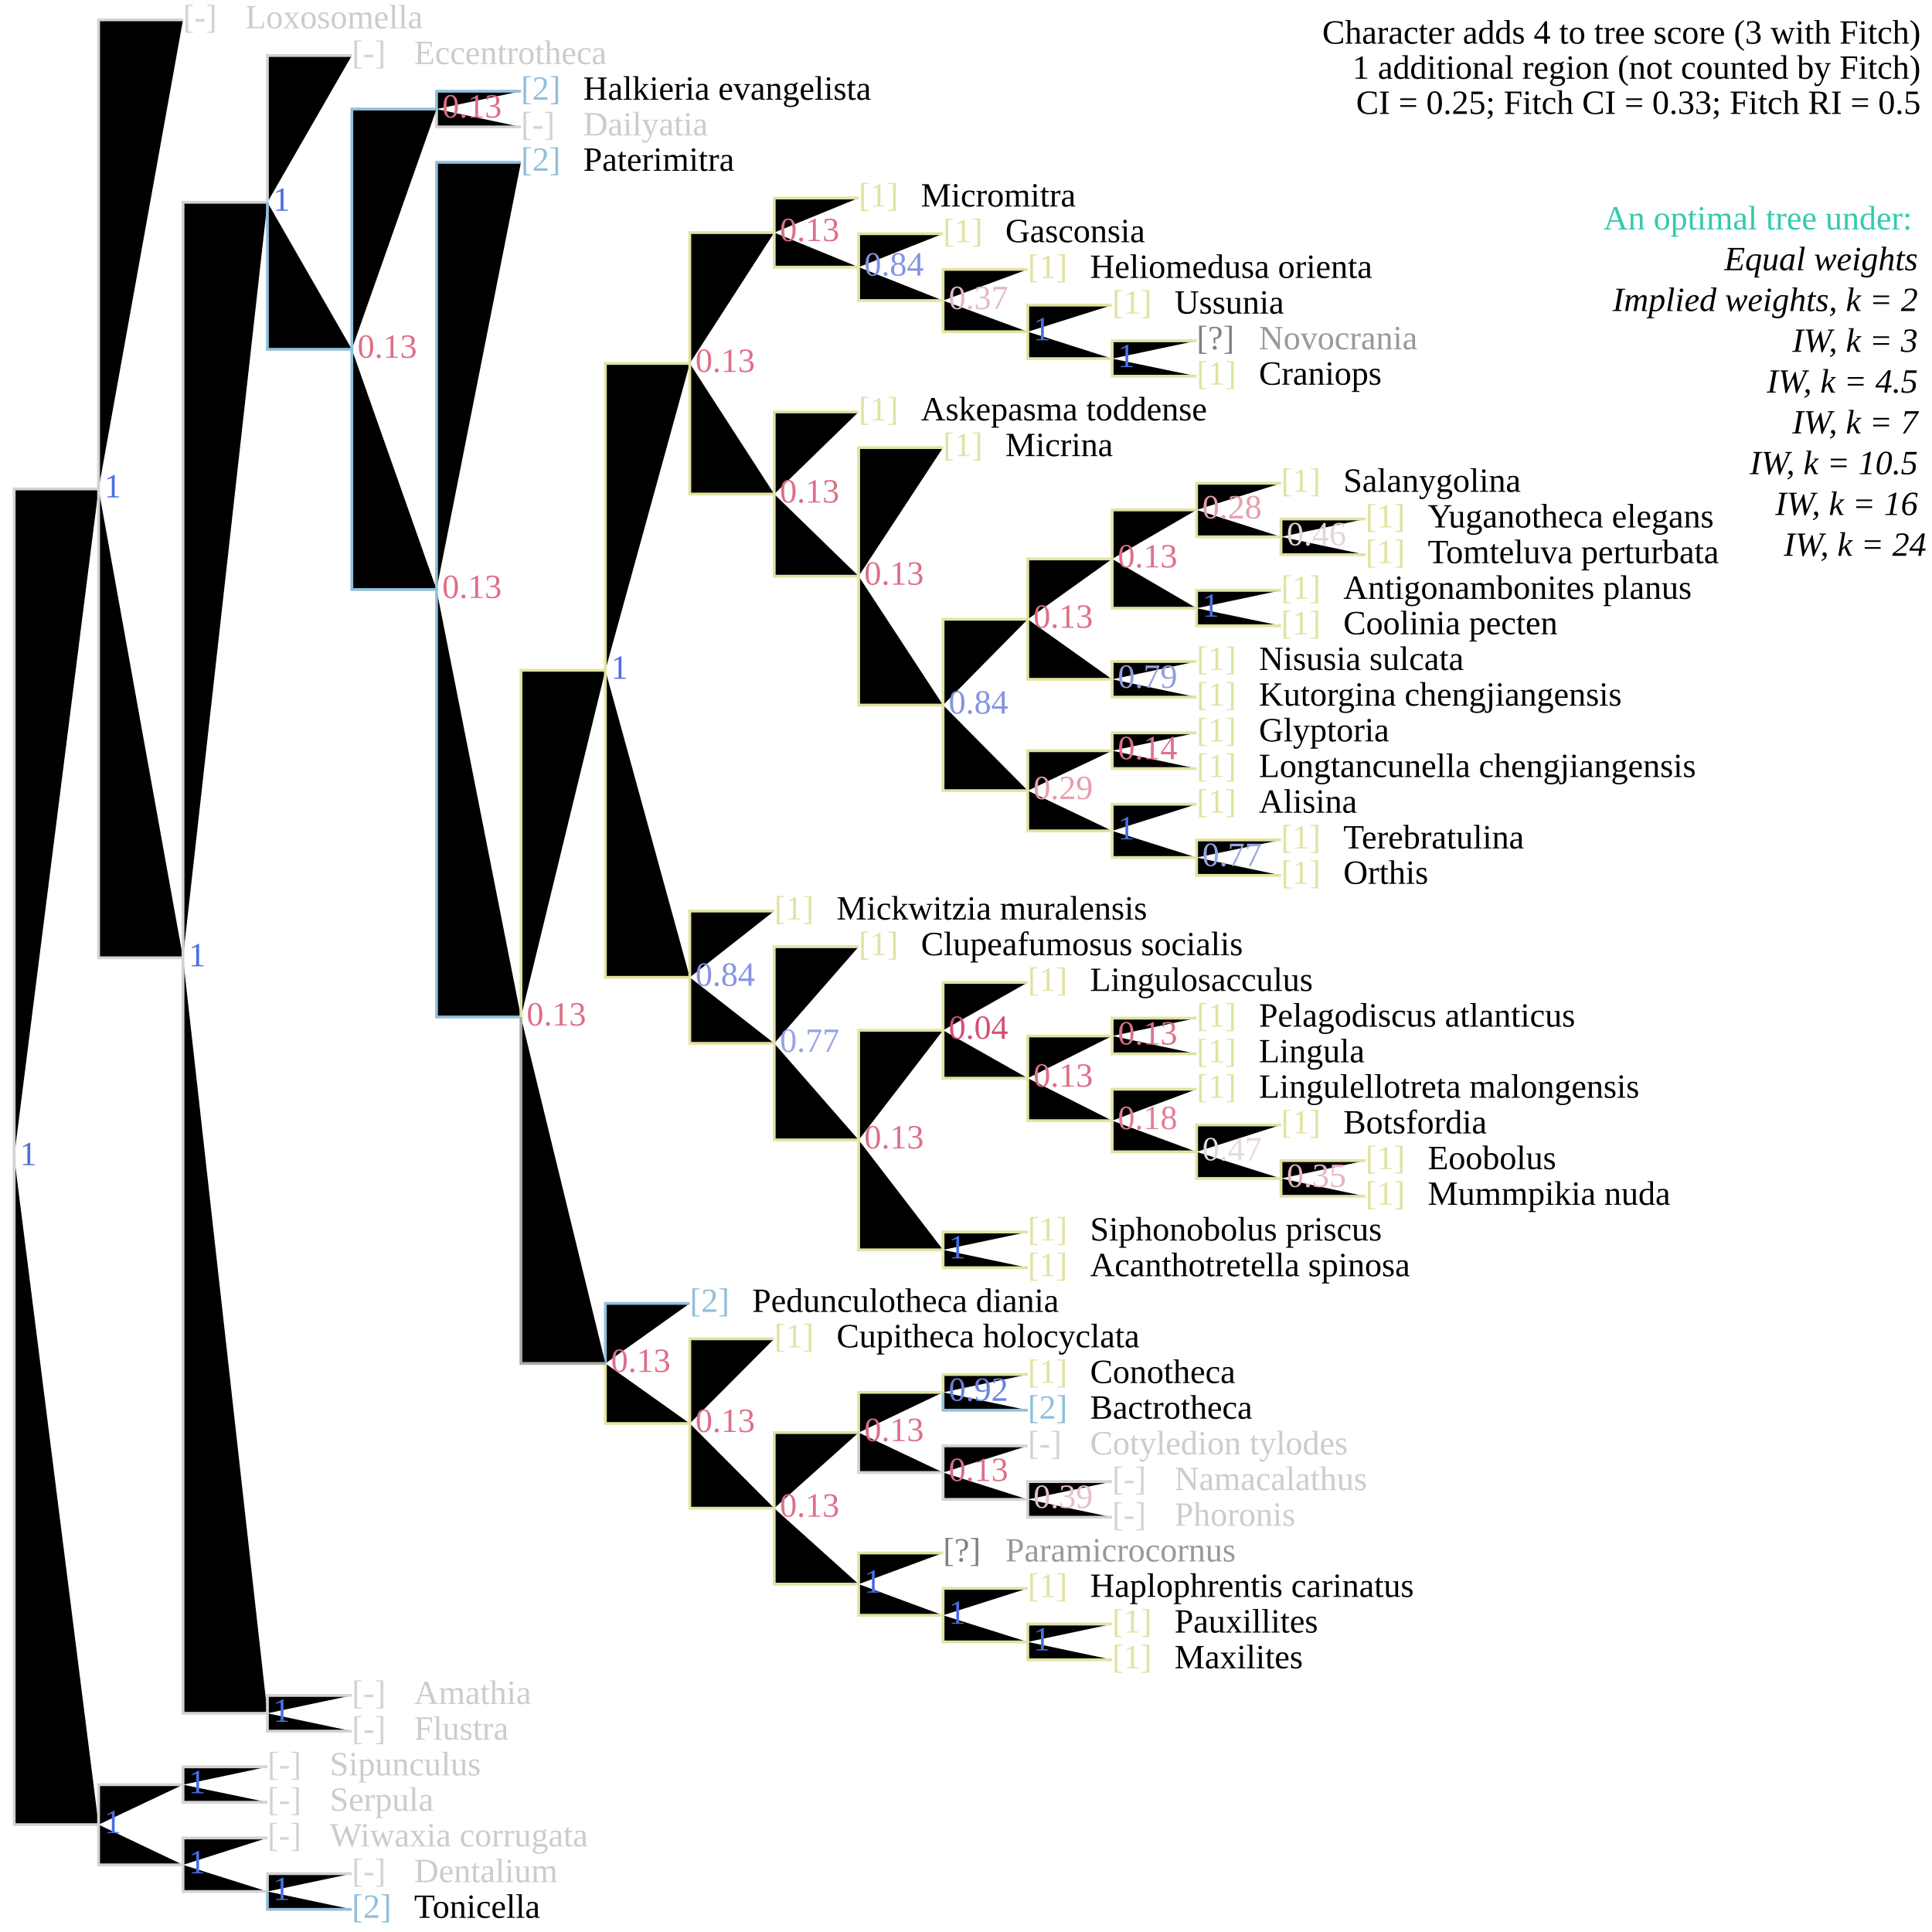
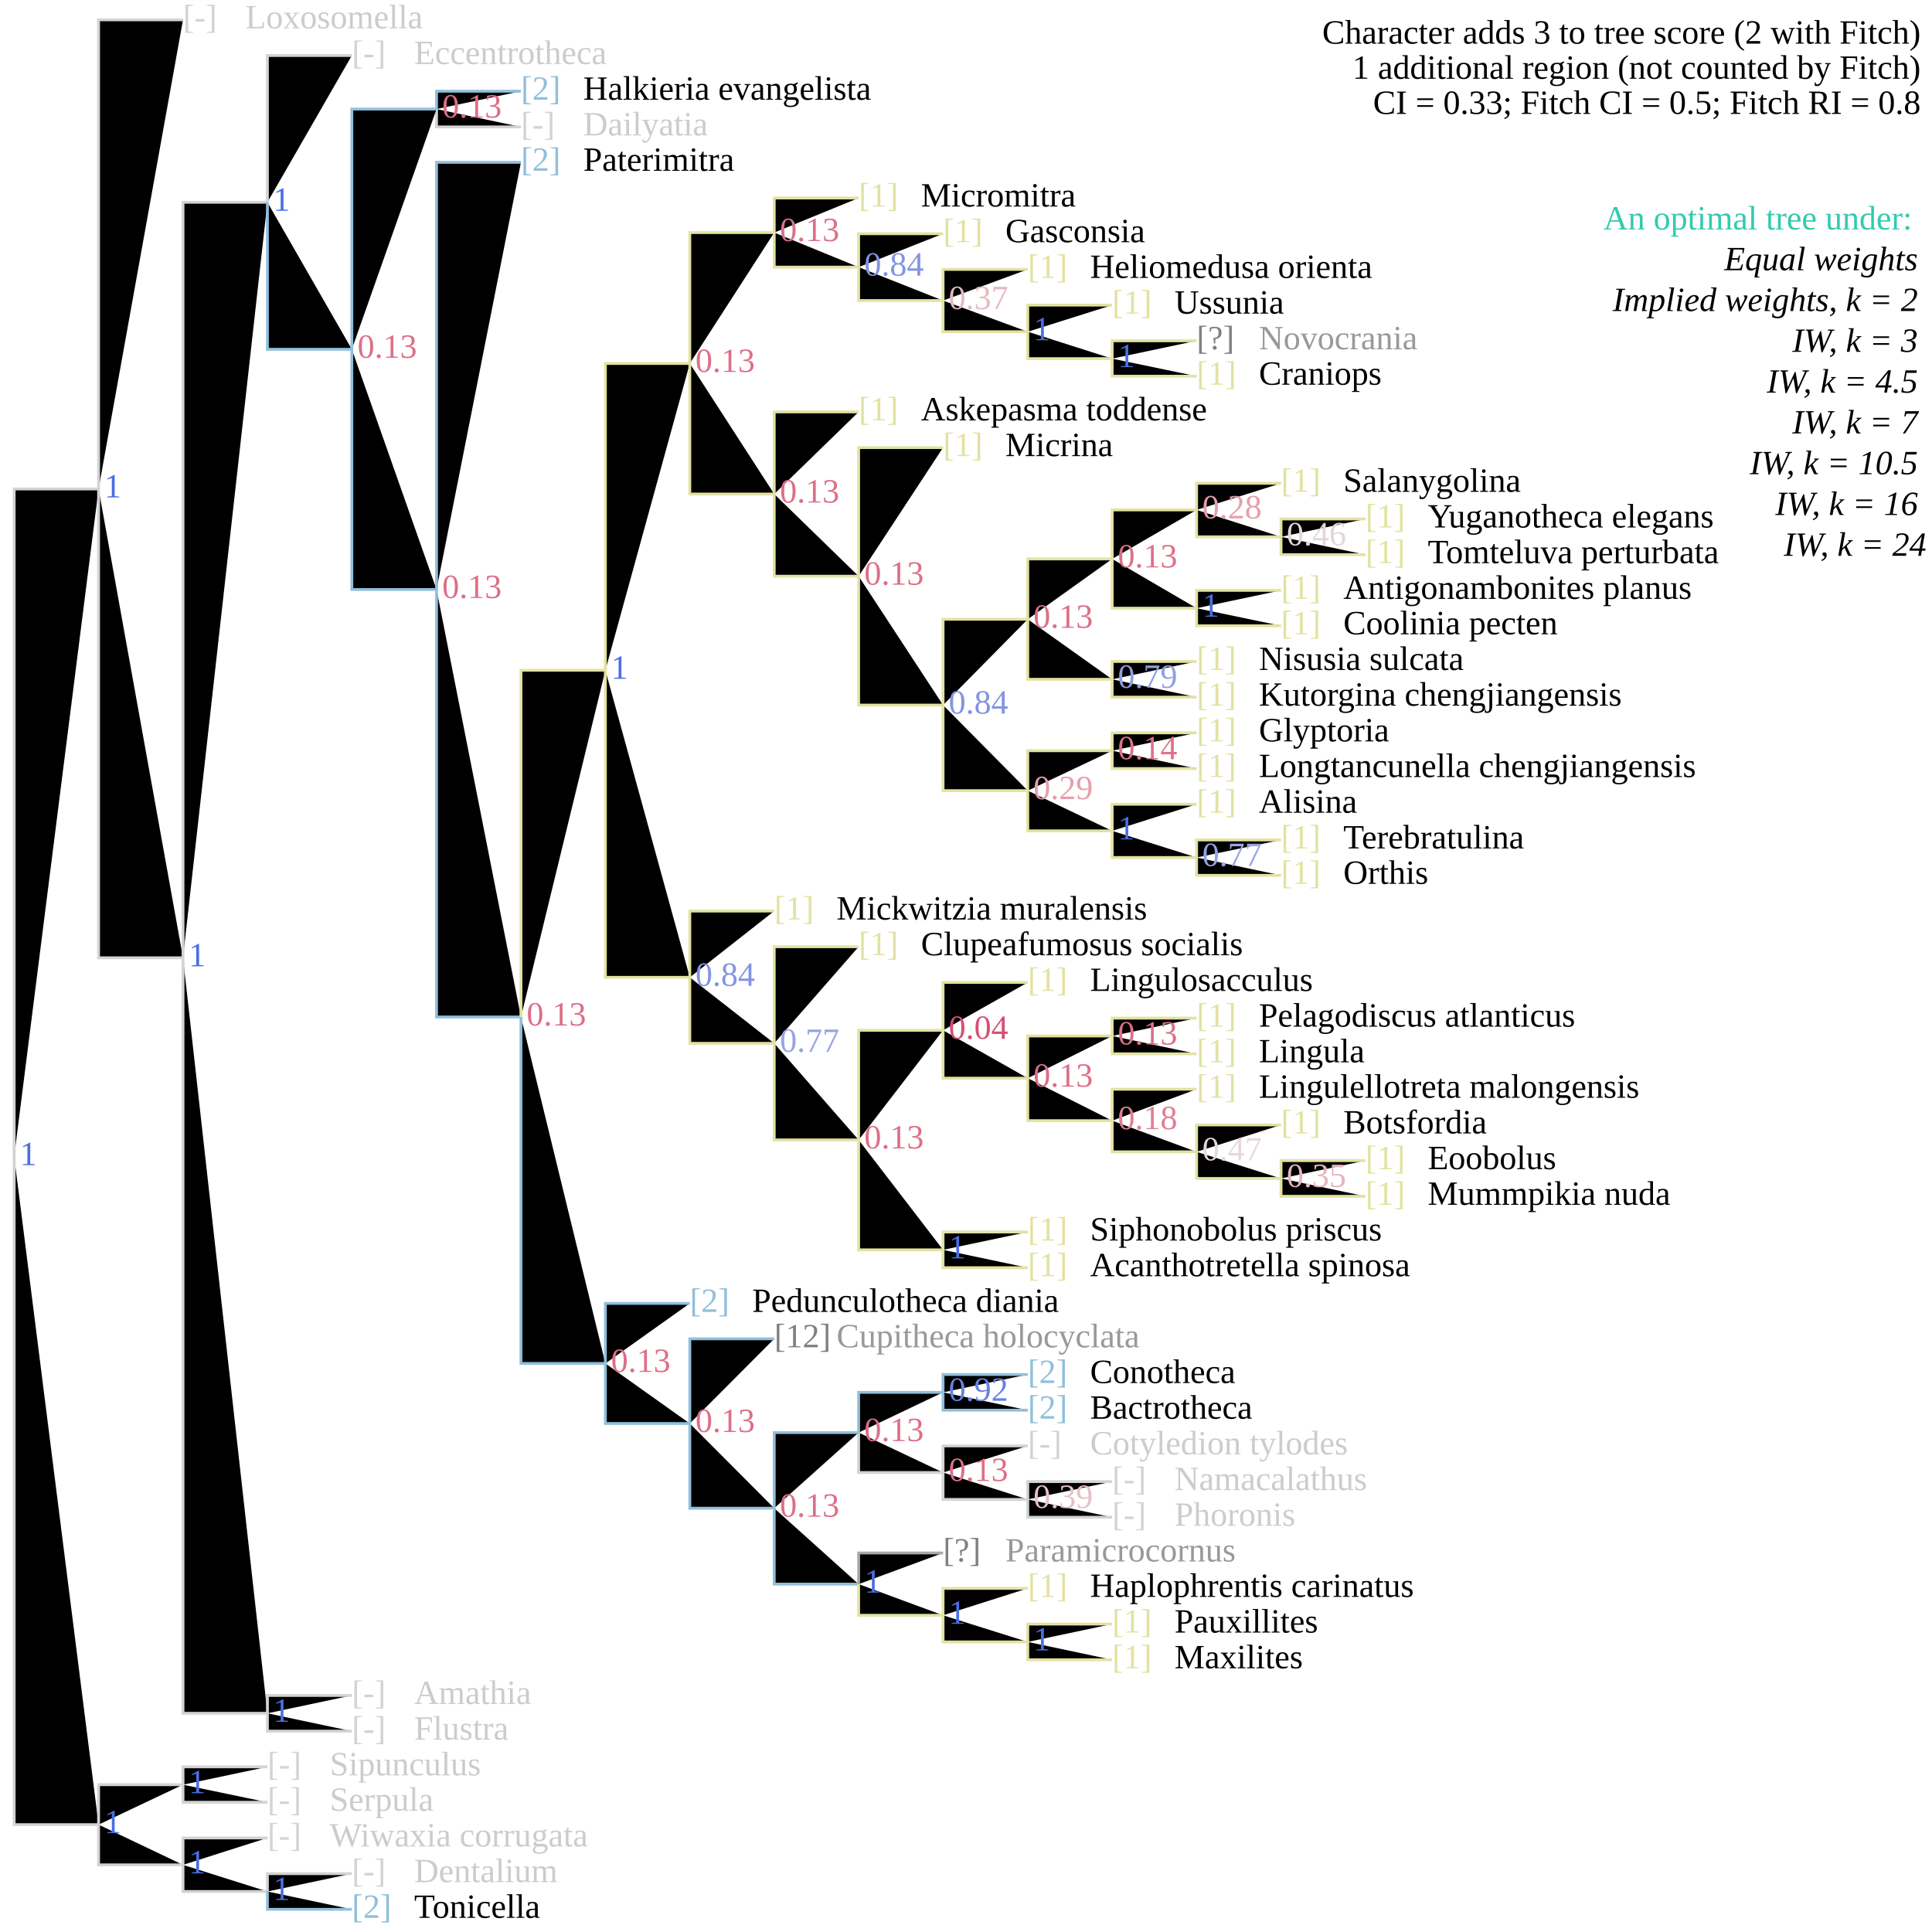
<svg xmlns="http://www.w3.org/2000/svg" version="1.1" width="682" height="682" class="tree" data-char="71">
-   <text x="678" y="15.4" text-anchor="end" class="stepsLabel">Character adds <tspan class="score">4</tspan> to tree score (<tspan class="score fitch">3</tspan> with Fitch)</text>
+   <text x="678" y="15.4" text-anchor="end" class="stepsLabel">Character adds <tspan class="score">3</tspan> to tree score (<tspan class="score fitch">2</tspan> with Fitch)</text>
  <text x="678" y="27.8" text-anchor="end" class="stepsLabel">
    <tspan class="score">1</tspan> additional region (not counted by Fitch)</text>
-   <text x="678" y="40.2" text-anchor="end" class="stepsLabel">CI = 0.25; Fitch CI = 0.33; Fitch RI = 0.5</text>
+   <text x="678" y="40.2" text-anchor="end" class="stepsLabel">CI = 0.33; Fitch CI = 0.5; Fitch RI = 0.8</text>
  <text x="678" y="65" text-anchor="end" class="stepsLabel">
    <tspan dy="16" fill="#34caaf">An optimal tree under:</tspan>
    <tspan x="680" style="font-style:italic" class="notThisAn" dy="1.2em">Equal weights</tspan>
    <tspan x="680" style="font-style:italic" class="thisAn" dy="1.2em">Implied weights, k = 2</tspan>
    <tspan x="680" style="font-style:italic" class="thisAn" dy="1.2em">IW, k = 3</tspan>
    <tspan x="680" style="font-style:italic" class="notThisAn" dy="1.2em">IW, k = 4.5</tspan>
    <tspan x="680" style="font-style:italic" class="notThisAn" dy="1.2em">IW, k = 7</tspan>
    <tspan x="680" style="font-style:italic" class="notThisAn" dy="1.2em">IW, k = 10.5</tspan>
    <tspan x="680" style="font-style:italic" class="notThisAn" dy="1.2em">IW, k = 16</tspan>
    <tspan x="680" style="font-style:italic" class="notThisAn" dy="1.2em">IW, k = 24</tspan>
  </text>
  <text x="124.2" y="664.4" fill="lightgrey" class="flag">[-]</text>
  <text x="146.2" y="664.4" fill="#ccc" class="taxonLabel">Dentalium</text>
  <text x="124.2" y="677" fill="#91bfdb" class="flag">[2]</text>
  <text x="146.2" y="677" fill="#000" class="taxonLabel">Tonicella</text>
  <text x="94.4" y="651.8" fill="lightgrey" class="flag">[-]</text>
  <text x="116.4" y="651.8" fill="#ccc" class="taxonLabel">Wiwaxia corrugata</text>
  <text x="94.4" y="626.7" fill="lightgrey" class="flag">[-]</text>
  <text x="116.4" y="626.7" fill="#ccc" class="taxonLabel">Sipunculus</text>
  <text x="94.4" y="639.2" fill="lightgrey" class="flag">[-]</text>
  <text x="116.4" y="639.2" fill="#ccc" class="taxonLabel">Serpula</text>
  <text x="124.2" y="601.5" fill="lightgrey" class="flag">[-]</text>
  <text x="146.2" y="601.5" fill="#ccc" class="taxonLabel">Amathia</text>
  <text x="124.2" y="614.1" fill="lightgrey" class="flag">[-]</text>
  <text x="146.2" y="614.1" fill="#ccc" class="taxonLabel">Flustra</text>
  <text x="392.6" y="576.3" fill="#e2e2a2" class="flag">[1]</text>
  <text x="414.6" y="576.3" fill="#000" class="taxonLabel">Pauxillites</text>
  <text x="392.6" y="588.9" fill="#e2e2a2" class="flag">[1]</text>
  <text x="414.6" y="588.9" fill="#000" class="taxonLabel">Maxilites</text>
  <text x="362.8" y="563.7" fill="#e2e2a2" class="flag">[1]</text>
  <text x="384.8" y="563.7" fill="#000" class="taxonLabel">Haplophrentis carinatus</text>
  <text x="332.9" y="551.2" fill="grey" class="flag">[?]</text>
  <text x="354.9" y="551.2" fill="#999" class="taxonLabel">Paramicrocornus</text>
  <text x="392.6" y="526" fill="lightgrey" class="flag">[-]</text>
  <text x="414.6" y="526" fill="#ccc" class="taxonLabel">Namacalathus</text>
  <text x="392.6" y="538.6" fill="lightgrey" class="flag">[-]</text>
  <text x="414.6" y="538.6" fill="#ccc" class="taxonLabel">Phoronis</text>
  <text x="362.8" y="513.4" fill="lightgrey" class="flag">[-]</text>
  <text x="384.8" y="513.4" fill="#ccc" class="taxonLabel">Cotyledion tylodes</text>
-   <text x="362.8" y="488.2" fill="#e2e2a2" class="flag">[1]</text>
+   <text x="362.8" y="488.2" fill="#91bfdb" class="flag">[2]</text>
  <text x="384.8" y="488.2" fill="#000" class="taxonLabel">Conotheca</text>
  <text x="362.8" y="500.8" fill="#91bfdb" class="flag">[2]</text>
  <text x="384.8" y="500.8" fill="#000" class="taxonLabel">Bactrotheca</text>
-   <text x="273.3" y="475.6" fill="#e2e2a2" class="flag">[1]</text>
-   <text x="295.3" y="475.6" fill="#000" class="taxonLabel">Cupitheca holocyclata</text>
+   <text x="273.3" y="475.6" fill="grey" class="flag">[12]</text>
+   <text x="295.3" y="475.6" fill="#999" class="taxonLabel">Cupitheca holocyclata</text>
  <text x="243.5" y="463.1" fill="#91bfdb" class="flag">[2]</text>
  <text x="265.5" y="463.1" fill="#000" class="taxonLabel">Pedunculotheca diania</text>
  <text x="362.8" y="437.9" fill="#e2e2a2" class="flag">[1]</text>
  <text x="384.8" y="437.9" fill="#000" class="taxonLabel">Siphonobolus priscus</text>
  <text x="362.8" y="450.5" fill="#e2e2a2" class="flag">[1]</text>
  <text x="384.8" y="450.5" fill="#000" class="taxonLabel">Acanthotretella spinosa</text>
  <text x="482" y="412.7" fill="#e2e2a2" class="flag">[1]</text>
  <text x="504" y="412.7" fill="#000" class="taxonLabel">Eoobolus</text>
  <text x="482" y="425.3" fill="#e2e2a2" class="flag">[1]</text>
  <text x="504" y="425.3" fill="#000" class="taxonLabel">Mummpikia nuda</text>
  <text x="452.2" y="400.1" fill="#e2e2a2" class="flag">[1]</text>
  <text x="474.2" y="400.1" fill="#000" class="taxonLabel">Botsfordia</text>
  <text x="422.4" y="387.5" fill="#e2e2a2" class="flag">[1]</text>
  <text x="444.4" y="387.5" fill="#000" class="taxonLabel">Lingulellotreta malongensis</text>
  <text x="422.4" y="362.4" fill="#e2e2a2" class="flag">[1]</text>
  <text x="444.4" y="362.4" fill="#000" class="taxonLabel">Pelagodiscus atlanticus</text>
  <text x="422.4" y="375" fill="#e2e2a2" class="flag">[1]</text>
  <text x="444.4" y="375" fill="#000" class="taxonLabel">Lingula</text>
  <text x="362.8" y="349.8" fill="#e2e2a2" class="flag">[1]</text>
  <text x="384.8" y="349.8" fill="#000" class="taxonLabel">Lingulosacculus</text>
  <text x="303.1" y="337.2" fill="#e2e2a2" class="flag">[1]</text>
  <text x="325.1" y="337.2" fill="#000" class="taxonLabel">Clupeafumosus socialis</text>
  <text x="273.3" y="324.6" fill="#e2e2a2" class="flag">[1]</text>
  <text x="295.3" y="324.6" fill="#000" class="taxonLabel">Mickwitzia muralensis</text>
  <text x="452.2" y="299.5" fill="#e2e2a2" class="flag">[1]</text>
  <text x="474.2" y="299.5" fill="#000" class="taxonLabel">Terebratulina</text>
  <text x="452.2" y="312" fill="#e2e2a2" class="flag">[1]</text>
  <text x="474.2" y="312" fill="#000" class="taxonLabel">Orthis</text>
  <text x="422.4" y="286.9" fill="#e2e2a2" class="flag">[1]</text>
  <text x="444.4" y="286.9" fill="#000" class="taxonLabel">Alisina</text>
  <text x="422.4" y="261.7" fill="#e2e2a2" class="flag">[1]</text>
  <text x="444.4" y="261.7" fill="#000" class="taxonLabel">Glyptoria</text>
  <text x="422.4" y="274.3" fill="#e2e2a2" class="flag">[1]</text>
  <text x="444.4" y="274.3" fill="#000" class="taxonLabel">Longtancunella chengjiangensis</text>
  <text x="422.4" y="236.5" fill="#e2e2a2" class="flag">[1]</text>
  <text x="444.4" y="236.5" fill="#000" class="taxonLabel">Nisusia sulcata</text>
  <text x="422.4" y="249.1" fill="#e2e2a2" class="flag">[1]</text>
  <text x="444.4" y="249.1" fill="#000" class="taxonLabel">Kutorgina chengjiangensis</text>
  <text x="452.2" y="211.4" fill="#e2e2a2" class="flag">[1]</text>
  <text x="474.2" y="211.4" fill="#000" class="taxonLabel">Antigonambonites planus</text>
  <text x="452.2" y="223.9" fill="#e2e2a2" class="flag">[1]</text>
  <text x="474.2" y="223.9" fill="#000" class="taxonLabel">Coolinia pecten</text>
  <text x="482" y="186.2" fill="#e2e2a2" class="flag">[1]</text>
  <text x="504" y="186.2" fill="#000" class="taxonLabel">Yuganotheca elegans</text>
  <text x="482" y="198.8" fill="#e2e2a2" class="flag">[1]</text>
  <text x="504" y="198.8" fill="#000" class="taxonLabel">Tomteluva perturbata</text>
  <text x="452.2" y="173.6" fill="#e2e2a2" class="flag">[1]</text>
  <text x="474.2" y="173.6" fill="#000" class="taxonLabel">Salanygolina</text>
  <text x="332.9" y="161" fill="#e2e2a2" class="flag">[1]</text>
  <text x="354.9" y="161" fill="#000" class="taxonLabel">Micrina</text>
  <text x="303.1" y="148.4" fill="#e2e2a2" class="flag">[1]</text>
  <text x="325.1" y="148.4" fill="#000" class="taxonLabel">Askepasma toddense</text>
  <text x="422.4" y="123.3" fill="grey" class="flag">[?]</text>
  <text x="444.4" y="123.3" fill="#999" class="taxonLabel">Novocrania</text>
  <text x="422.4" y="135.8" fill="#e2e2a2" class="flag">[1]</text>
  <text x="444.4" y="135.8" fill="#000" class="taxonLabel">Craniops</text>
  <text x="392.6" y="110.7" fill="#e2e2a2" class="flag">[1]</text>
  <text x="414.6" y="110.7" fill="#000" class="taxonLabel">Ussunia</text>
  <text x="362.8" y="98.1" fill="#e2e2a2" class="flag">[1]</text>
  <text x="384.8" y="98.1" fill="#000" class="taxonLabel">Heliomedusa orienta</text>
  <text x="332.9" y="85.5" fill="#e2e2a2" class="flag">[1]</text>
  <text x="354.9" y="85.5" fill="#000" class="taxonLabel">Gasconsia</text>
  <text x="303.1" y="72.9" fill="#e2e2a2" class="flag">[1]</text>
  <text x="325.1" y="72.9" fill="#000" class="taxonLabel">Micromitra</text>
  <text x="183.9" y="60.3" fill="#91bfdb" class="flag">[2]</text>
  <text x="205.9" y="60.3" fill="#000" class="taxonLabel">Paterimitra</text>
  <text x="183.9" y="35.2" fill="#91bfdb" class="flag">[2]</text>
  <text x="205.9" y="35.2" fill="#000" class="taxonLabel">Halkieria evangelista</text>
  <text x="183.9" y="47.8" fill="lightgrey" class="flag">[-]</text>
  <text x="205.9" y="47.8" fill="#ccc" class="taxonLabel">Dailyatia</text>
  <text x="124.2" y="22.6" fill="lightgrey" class="flag">[-]</text>
  <text x="146.2" y="22.6" fill="#ccc" class="taxonLabel">Eccentrotheca</text>
  <text x="64.6" y="10" fill="lightgrey" class="flag">[-]</text>
  <text x="86.6" y="10" fill="#ccc" class="taxonLabel">Loxosomella</text>
  <path d="M5,408.3V172.6H34.8M34.8,172.6V7H64.6M34.8,172.6V338.1H64.6M64.6,338.1V71.4H94.4M94.4,71.4V19.6H124.2M154.1,38.5V44.8H183.9M303.1,505.7V519.8H332.9M332.9,519.8V510.4H362.8M332.9,519.8V529.3H362.8M362.8,529.3V523H392.6M362.8,529.3V535.6H392.6M64.6,338.1V604.8H94.4M94.4,604.8V598.5H124.2M94.4,604.8V611.1H124.2M5,408.3V644.1H34.8M34.8,644.1V630H64.6M64.6,630V623.7H94.4M64.6,630V636.2H94.4M34.8,644.1V658.3H64.6M64.6,658.3V648.8H94.4M64.6,658.3V667.7H94.4M94.4,667.7V661.4H124.2" stroke="lightgrey" class="inapplicable" />
-   <path d="M94.4,71.4V123.3H124.2M124.2,123.3V38.5H154.1M154.1,38.5V32.2H183.9M124.2,123.3V208.1H154.1M154.1,208.1V57.3H183.9M154.1,208.1V359H183.9M213.7,481.3V460.1H243.5M332.9,491.5V497.8H362.8M94.4,667.7V674H124.2" stroke="#91bfdb" />
-   <path d="M183.9,359V236.6H213.7M213.7,236.6V128.3H243.5M243.5,128.3V82.1H273.3M273.3,82.1V69.9H303.1M273.3,82.1V94.3H303.1M303.1,94.3V82.5H332.9M303.1,94.3V106.1H332.9M332.9,106.1V95.1H362.8M332.9,106.1V117.1H362.8M362.8,117.1V107.7H392.6M362.8,117.1V126.6H392.6M392.6,126.6V120.3H422.4M392.6,126.6V132.8H422.4M243.5,128.3V174.4H273.3M273.3,174.4V145.4H303.1M273.3,174.4V203.4H303.1M303.1,203.4V158H332.9M303.1,203.4V248.9H332.9M332.9,248.9V218.6H362.8M362.8,218.6V197.3H392.6M392.6,197.3V180H422.4M422.4,180V170.6H452.2M422.4,180V189.5H452.2M452.2,189.5V183.2H482M452.2,189.5V195.8H482M392.6,197.3V214.7H422.4M422.4,214.7V208.4H452.2M422.4,214.7V220.9H452.2M362.8,218.6V239.8H392.6M392.6,239.8V233.5H422.4M392.6,239.8V246.1H422.4M332.9,248.9V279.1H362.8M362.8,279.1V265H392.6M392.6,265V258.7H422.4M392.6,265V271.3H422.4M362.8,279.1V293.3H392.6M392.6,293.3V283.9H422.4M392.6,293.3V302.7H422.4M422.4,302.7V296.5H452.2M422.4,302.7V309H452.2M213.7,236.6V345H243.5M243.5,345V321.6H273.3M243.5,345V368.3H273.3M273.3,368.3V334.2H303.1M273.3,368.3V402.4H303.1M303.1,402.4V363.7H332.9M332.9,363.7V346.8H362.8M332.9,363.7V380.6H362.8M362.8,380.6V365.7H392.6M392.6,365.7V359.4H422.4M392.6,365.7V372H422.4M362.8,380.6V395.6H392.6M392.6,395.6V384.5H422.4M392.6,395.6V406.6H422.4M422.4,406.6V397.1H452.2M422.4,406.6V416H452.2M452.2,416V409.7H482M452.2,416V422.3H482M303.1,402.4V441.2H332.9M332.9,441.2V434.9H362.8M332.9,441.2V447.5H362.8M213.7,481.3V502.5H243.5M243.5,502.5V472.6H273.3M243.5,502.5V532.4H273.3M273.3,532.4V505.7H303.1M303.1,505.7V491.5H332.9M332.9,491.5V485.2H362.8M273.3,532.4V559.2H303.1M303.1,559.2V548.2H332.9M303.1,559.2V570.2H332.9M332.9,570.2V560.7H362.8M332.9,570.2V579.6H362.8M362.8,579.6V573.3H392.6M362.8,579.6V585.9H392.6" stroke="#e2e2a2" />
-   <path d="M183.9,359V481.3H213.7" stroke="darkgrey" />
+   <path d="M94.4,71.4V123.3H124.2M124.2,123.3V38.5H154.1M154.1,38.5V32.2H183.9M124.2,123.3V208.1H154.1M154.1,208.1V57.3H183.9M154.1,208.1V359H183.9M183.9,359V481.3H213.7M213.7,481.3V460.1H243.5M213.7,481.3V502.5H243.5M243.5,502.5V472.6H273.3M243.5,502.5V532.4H273.3M273.3,532.4V505.7H303.1M303.1,505.7V491.5H332.9M332.9,491.5V485.2H362.8M332.9,491.5V497.8H362.8M273.3,532.4V559.2H303.1M94.4,667.7V674H124.2" stroke="#91bfdb" />
+   <path d="M183.9,359V236.6H213.7M213.7,236.6V128.3H243.5M243.5,128.3V82.1H273.3M273.3,82.1V69.9H303.1M273.3,82.1V94.3H303.1M303.1,94.3V82.5H332.9M303.1,94.3V106.1H332.9M332.9,106.1V95.1H362.8M332.9,106.1V117.1H362.8M362.8,117.1V107.7H392.6M362.8,117.1V126.6H392.6M392.6,126.6V120.3H422.4M392.6,126.6V132.8H422.4M243.5,128.3V174.4H273.3M273.3,174.4V145.4H303.1M273.3,174.4V203.4H303.1M303.1,203.4V158H332.9M303.1,203.4V248.9H332.9M332.9,248.9V218.6H362.8M362.8,218.6V197.3H392.6M392.6,197.3V180H422.4M422.4,180V170.6H452.2M422.4,180V189.5H452.2M452.2,189.5V183.2H482M452.2,189.5V195.8H482M392.6,197.3V214.7H422.4M422.4,214.7V208.4H452.2M422.4,214.7V220.9H452.2M362.8,218.6V239.8H392.6M392.6,239.8V233.5H422.4M392.6,239.8V246.1H422.4M332.9,248.9V279.1H362.8M362.8,279.1V265H392.6M392.6,265V258.7H422.4M392.6,265V271.3H422.4M362.8,279.1V293.3H392.6M392.6,293.3V283.9H422.4M392.6,293.3V302.7H422.4M422.4,302.7V296.5H452.2M422.4,302.7V309H452.2M213.7,236.6V345H243.5M243.5,345V321.6H273.3M243.5,345V368.3H273.3M273.3,368.3V334.2H303.1M273.3,368.3V402.4H303.1M303.1,402.4V363.7H332.9M332.9,363.7V346.8H362.8M332.9,363.7V380.6H362.8M362.8,380.6V365.7H392.6M392.6,365.7V359.4H422.4M392.6,365.7V372H422.4M362.8,380.6V395.6H392.6M392.6,395.6V384.5H422.4M392.6,395.6V406.6H422.4M422.4,406.6V397.1H452.2M422.4,406.6V416H452.2M452.2,416V409.7H482M452.2,416V422.3H482M303.1,402.4V441.2H332.9M332.9,441.2V434.9H362.8M332.9,441.2V447.5H362.8M303.1,559.2V570.2H332.9M332.9,570.2V560.7H362.8M332.9,570.2V579.6H362.8M362.8,579.6V573.3H392.6M362.8,579.6V585.9H392.6" stroke="#e2e2a2" />
+   <path d="M303.1,559.2V548.2H332.9" stroke="darkgrey" />
  <text x="7" y="411.3" class="node" fill="#4A6FE3">1</text>
  <text x="36.8" y="175.6" class="node" fill="#4A6FE3">1</text>
  <text x="66.6" y="341.1" class="node" fill="#4A6FE3">1</text>
  <text x="96.4" y="74.4" class="node" fill="#4A6FE3">1</text>
  <text x="126.2" y="126.3" class="node" fill="#DD6F88">0.13</text>
  <text x="156.1" y="41.5" class="node" fill="#DD6F88">0.13</text>
  <text x="156.1" y="211.1" class="node" fill="#DD6F88">0.13</text>
  <text x="185.9" y="362" class="node" fill="#DD6F88">0.13</text>
  <text x="215.7" y="239.6" class="node" fill="#4A6FE3">1</text>
  <text x="245.5" y="131.3" class="node" fill="#DD6F88">0.13</text>
  <text x="275.3" y="85.1" class="node" fill="#DD6F88">0.13</text>
  <text x="305.1" y="97.3" class="node" fill="#8394E1">0.84</text>
  <text x="334.9" y="109.1" class="node" fill="#E6BAC2">0.37</text>
  <text x="364.8" y="120.1" class="node" fill="#4A6FE3">1</text>
  <text x="394.6" y="129.6" class="node" fill="#4A6FE3">1</text>
  <text x="275.3" y="177.4" class="node" fill="#DD6F88">0.13</text>
  <text x="305.1" y="206.4" class="node" fill="#DD6F88">0.13</text>
  <text x="334.9" y="251.9" class="node" fill="#8394E1">0.84</text>
  <text x="364.8" y="221.6" class="node" fill="#DD6F88">0.13</text>
  <text x="394.6" y="200.3" class="node" fill="#DD6F88">0.13</text>
  <text x="424.4" y="183" class="node" fill="#E59FAC">0.28</text>
  <text x="454.2" y="192.5" class="node" fill="#E4D6D8">0.46</text>
  <text x="424.4" y="217.7" class="node" fill="#4A6FE3">1</text>
  <text x="394.6" y="242.8" class="node" fill="#929FE1">0.79</text>
  <text x="364.8" y="282.1" class="node" fill="#E59FAC">0.29</text>
  <text x="394.6" y="268" class="node" fill="#DE728B">0.14</text>
  <text x="394.6" y="296.3" class="node" fill="#4A6FE3">1</text>
  <text x="424.4" y="305.7" class="node" fill="#97A4E2">0.77</text>
  <text x="245.5" y="348" class="node" fill="#8394E1">0.84</text>
  <text x="275.3" y="371.3" class="node" fill="#97A4E2">0.77</text>
  <text x="305.1" y="405.4" class="node" fill="#DD6F88">0.13</text>
  <text x="334.9" y="366.7" class="node" fill="#D64F73">0.04</text>
  <text x="364.8" y="383.6" class="node" fill="#DD6F88">0.13</text>
  <text x="394.6" y="368.7" class="node" fill="#DD6F88">0.13</text>
  <text x="394.6" y="398.6" class="node" fill="#E17F94">0.18</text>
  <text x="424.4" y="409.6" class="node" fill="#E4D9DB">0.47</text>
  <text x="454.2" y="419" class="node" fill="#E6B4BD">0.35</text>
  <text x="334.9" y="444.2" class="node" fill="#4A6FE3">1</text>
  <text x="215.7" y="484.3" class="node" fill="#DD6F88">0.13</text>
  <text x="245.5" y="505.5" class="node" fill="#DD6F88">0.13</text>
  <text x="275.3" y="535.4" class="node" fill="#DD6F88">0.13</text>
  <text x="305.1" y="508.7" class="node" fill="#DD6F88">0.13</text>
  <text x="334.9" y="494.5" class="node" fill="#6982E1">0.92</text>
  <text x="334.9" y="522.8" class="node" fill="#DD6F88">0.13</text>
  <text x="364.8" y="532.3" class="node" fill="#E6C1C7">0.39</text>
  <text x="305.1" y="562.2" class="node" fill="#4A6FE3">1</text>
  <text x="334.9" y="573.2" class="node" fill="#4A6FE3">1</text>
  <text x="364.8" y="582.6" class="node" fill="#4A6FE3">1</text>
  <text x="96.4" y="607.8" class="node" fill="#4A6FE3">1</text>
  <text x="36.8" y="647.1" class="node" fill="#4A6FE3">1</text>
  <text x="66.6" y="633" class="node" fill="#4A6FE3">1</text>
  <text x="66.6" y="661.3" class="node" fill="#4A6FE3">1</text>
  <text x="96.4" y="670.7" class="node" fill="#4A6FE3">1</text>
</svg>
